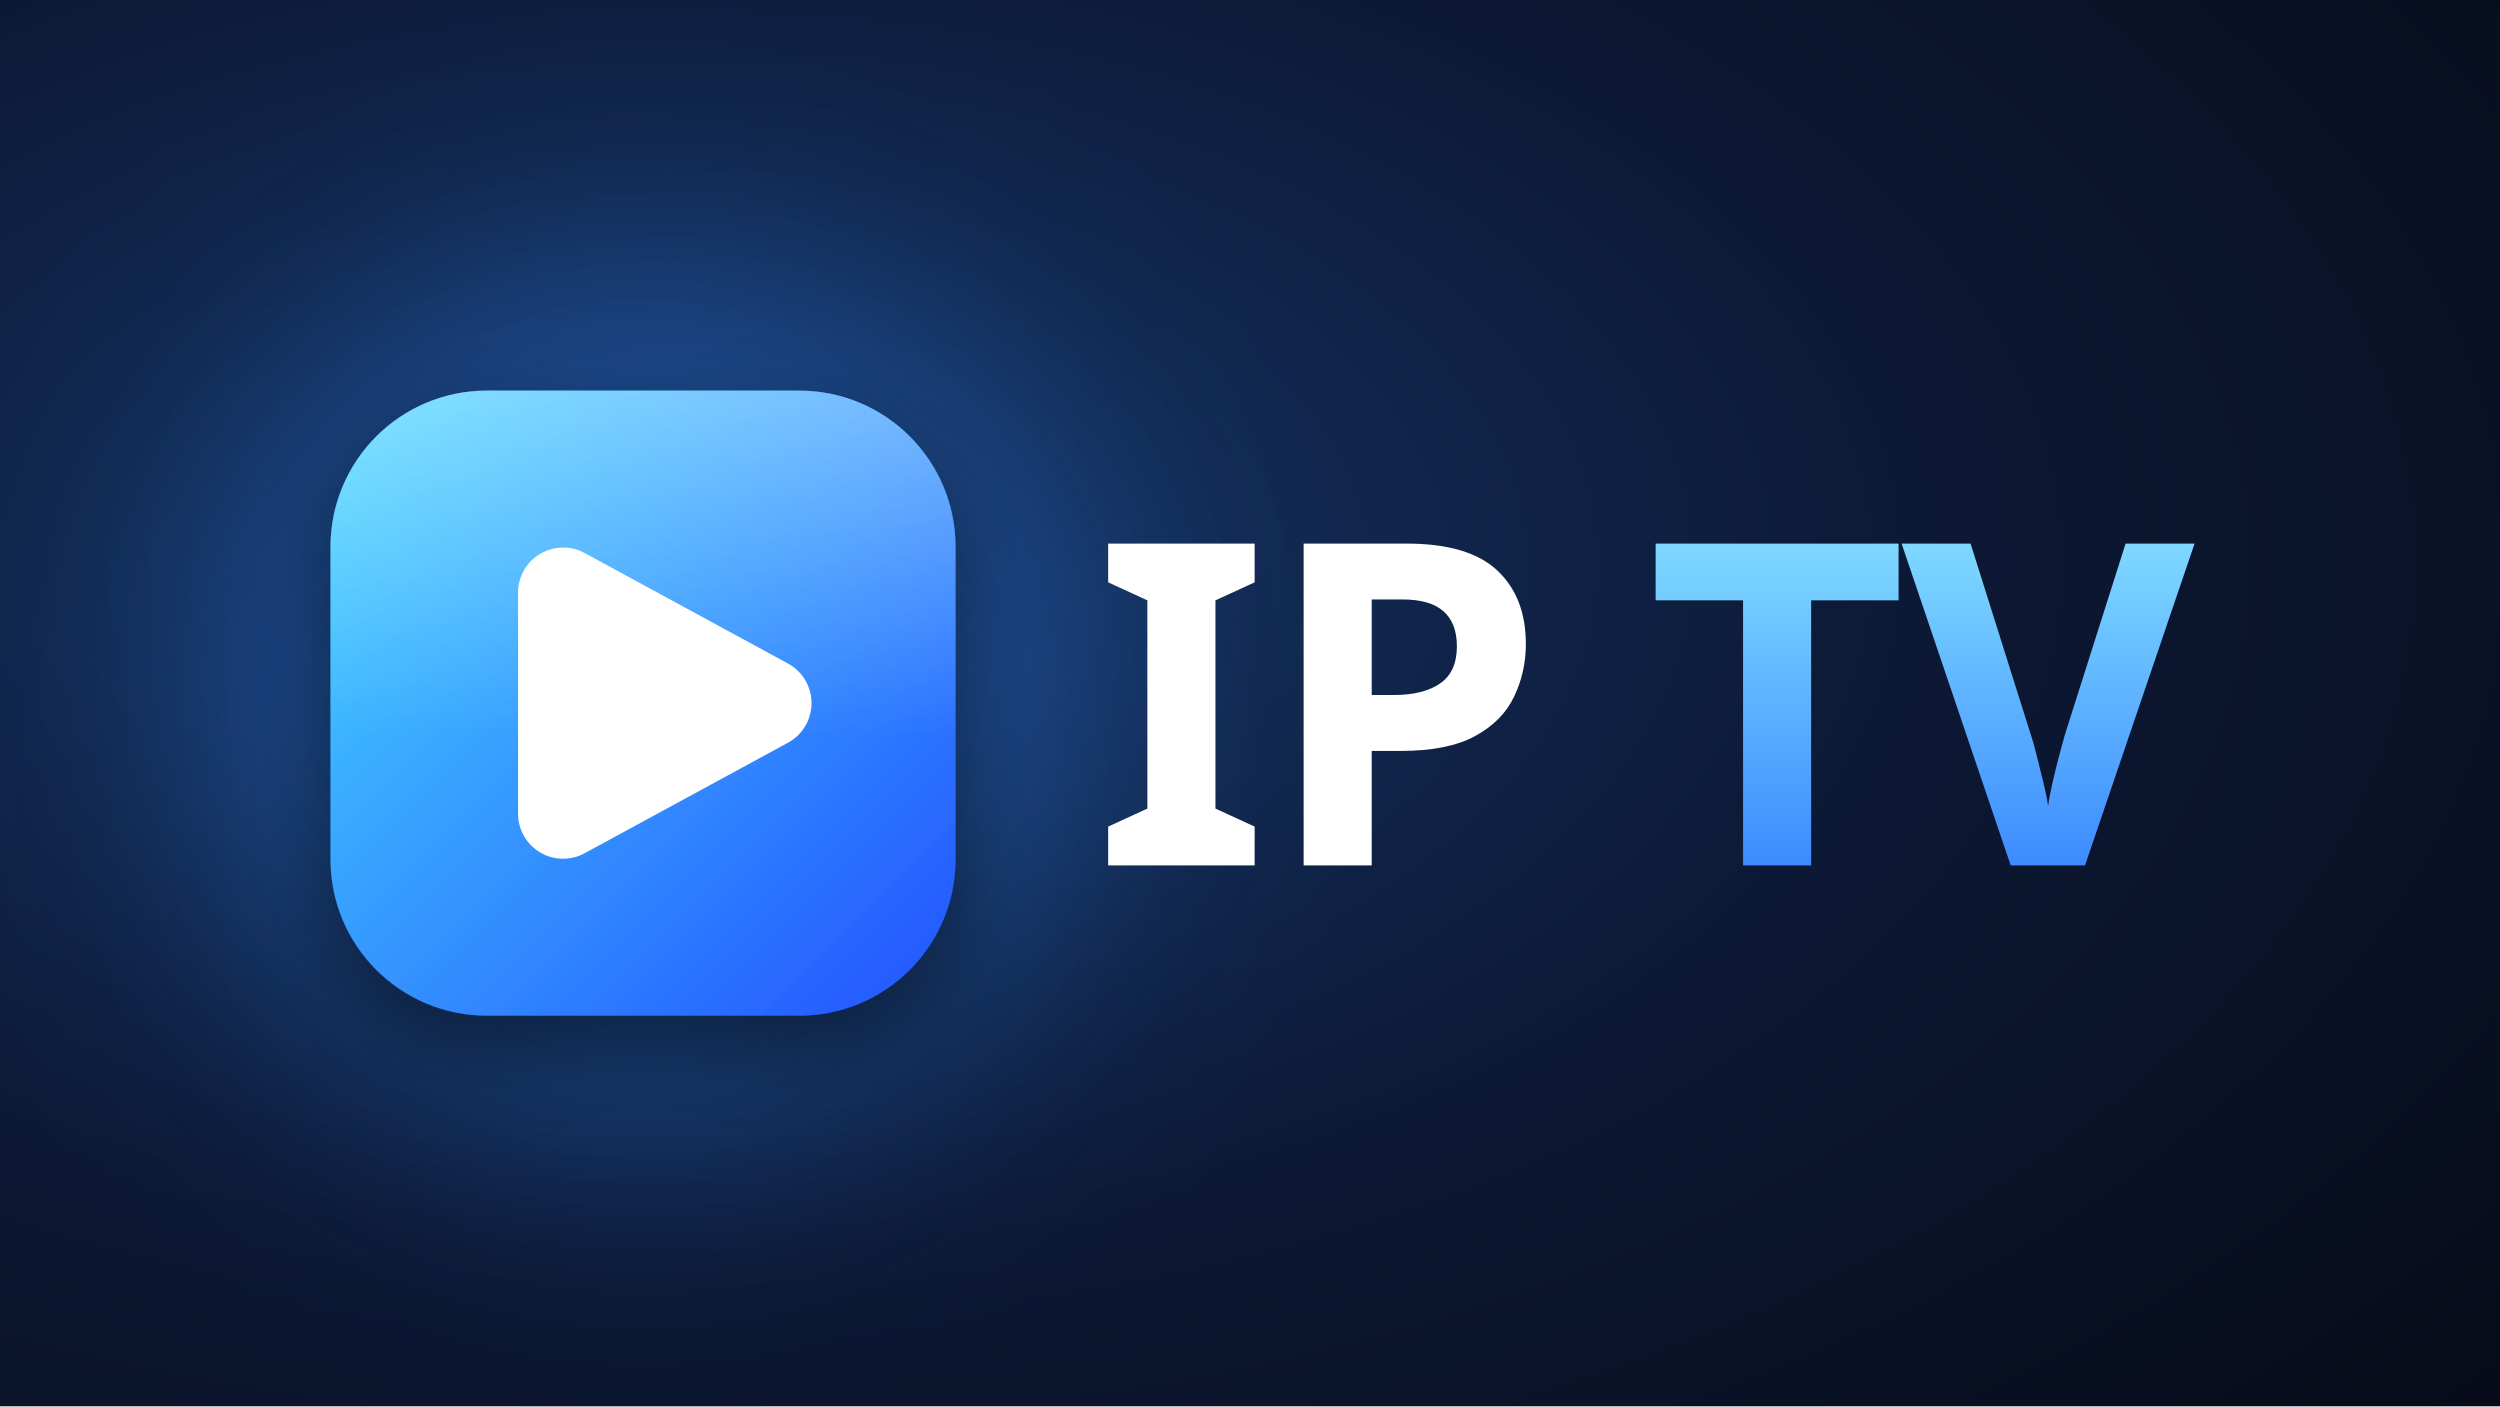
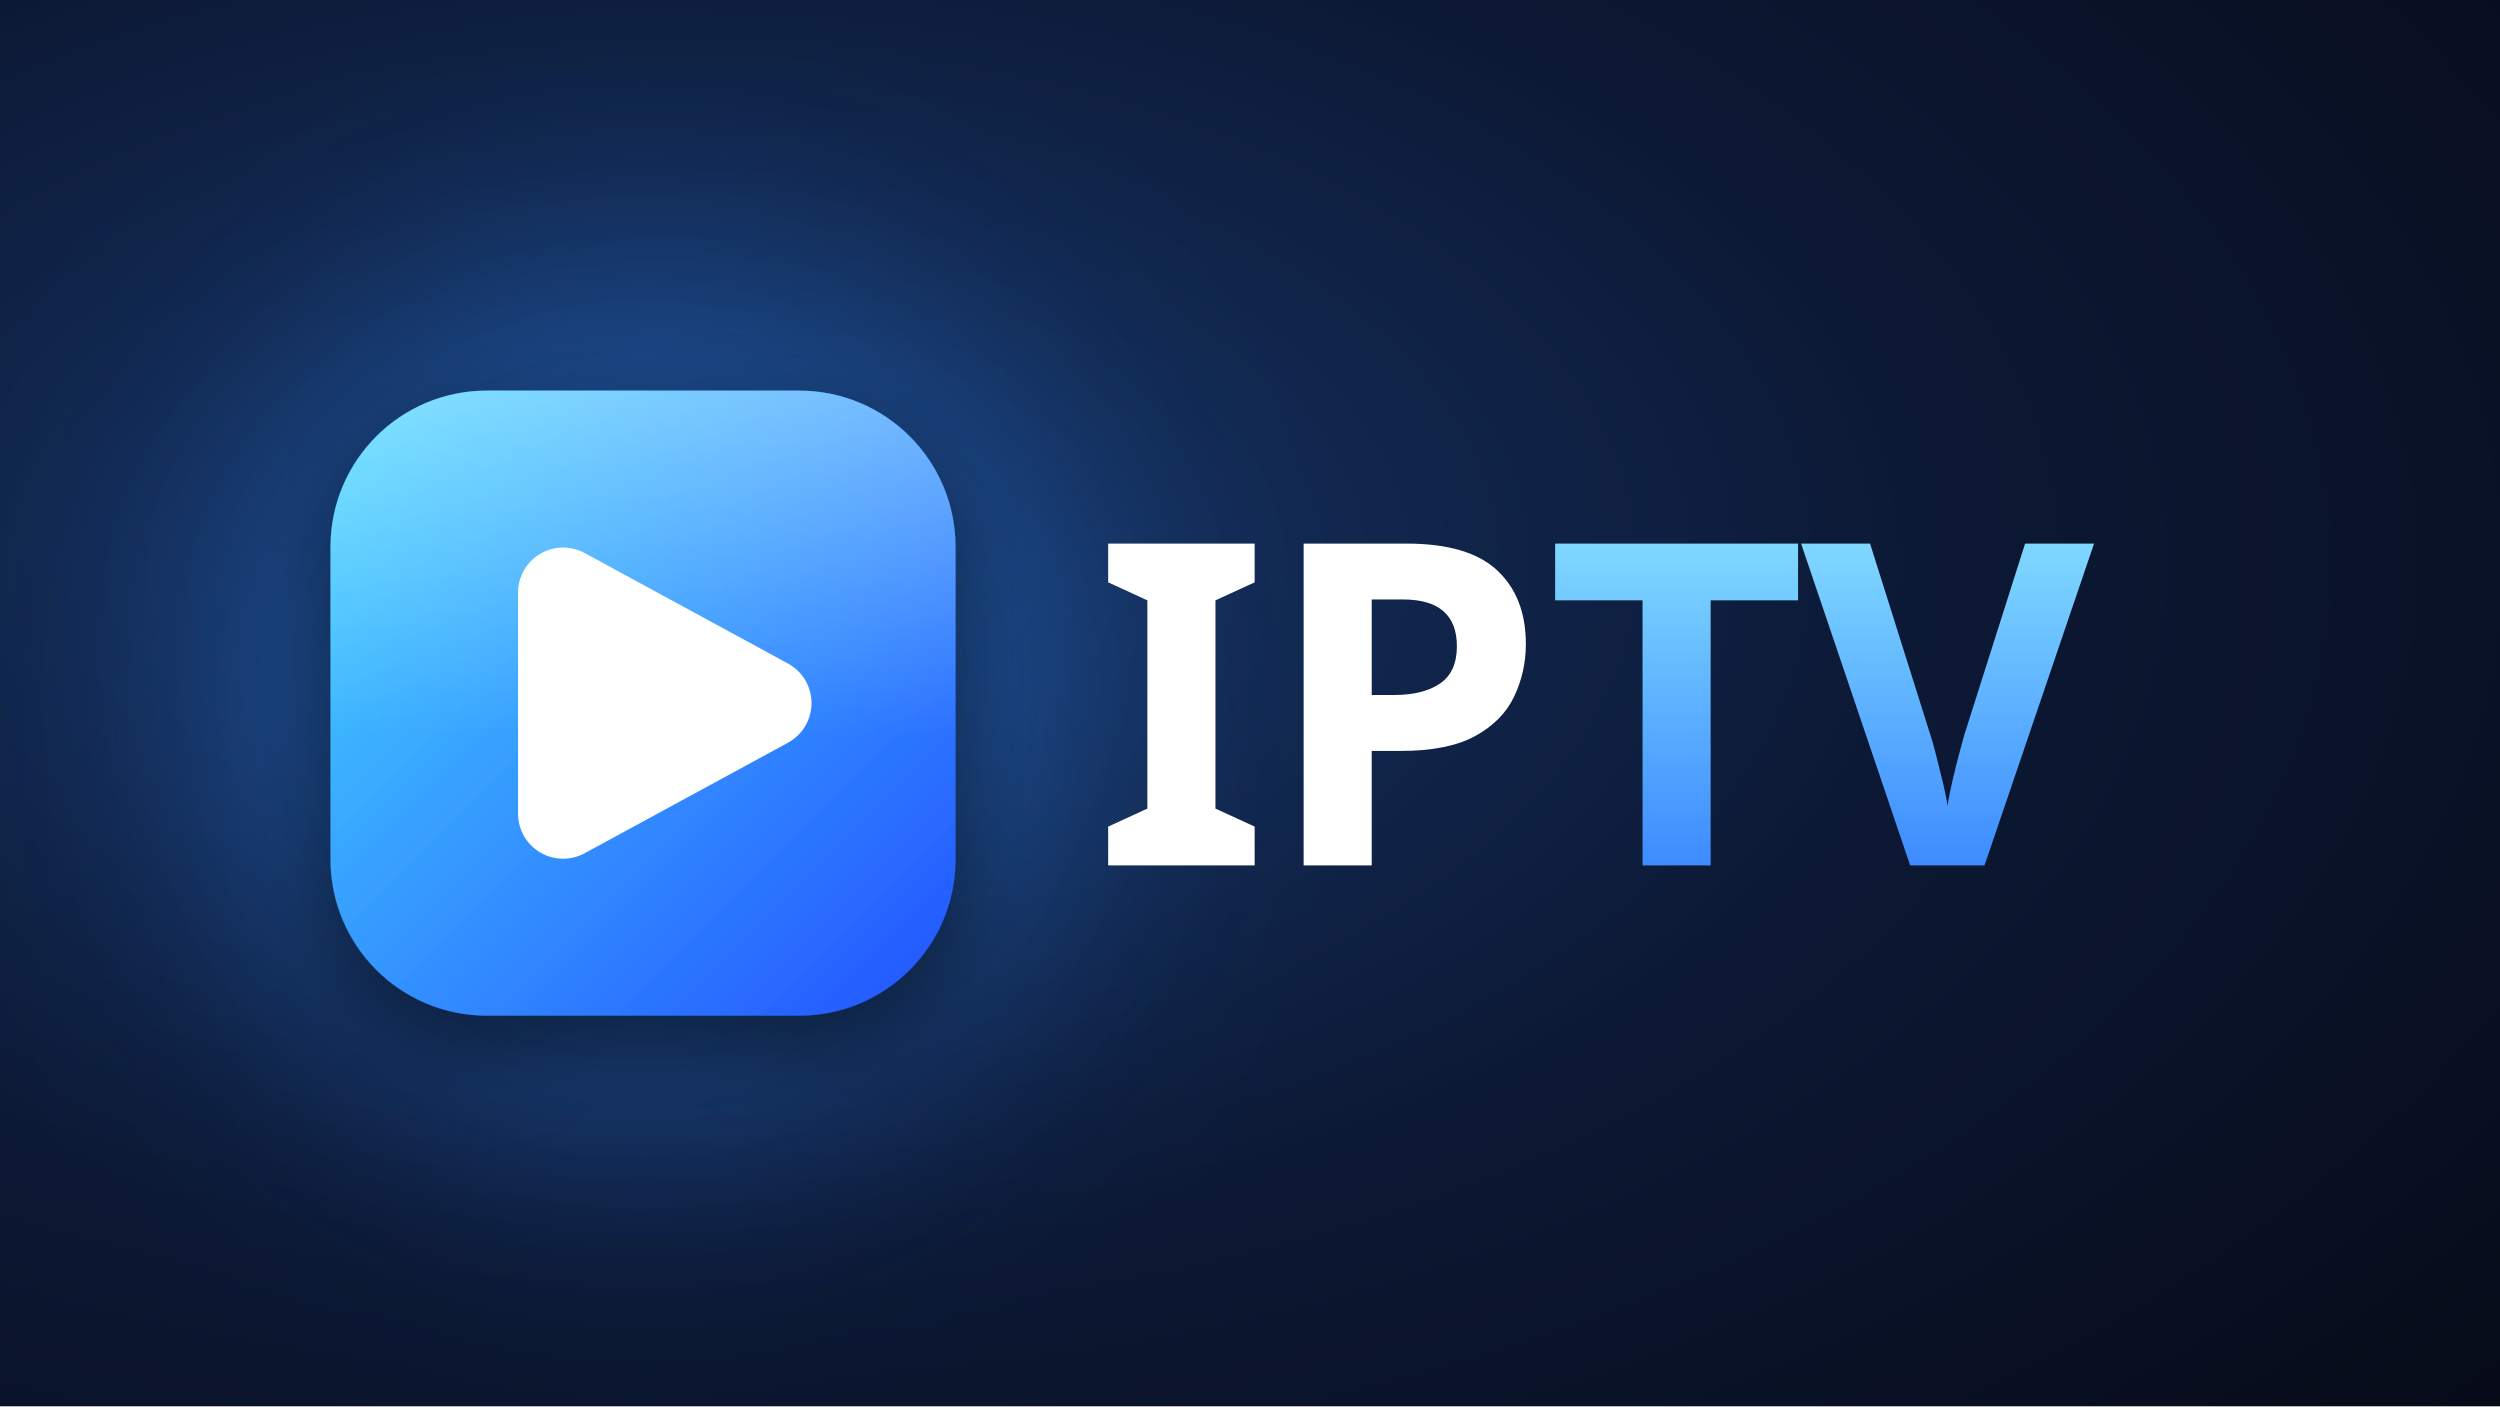
<svg xmlns="http://www.w3.org/2000/svg" width="832" height="468" viewBox="0 0 832 468">
  <defs>
    <radialGradient id="bg" cx="0.28" cy="0.4" r="1">
      <stop offset="0" stop-color="#16376a" />
      <stop offset="0.5" stop-color="#0c1834" />
      <stop offset="1" stop-color="#060914" />
    </radialGradient>
    <linearGradient id="badge" x1="0" y1="0" x2="1" y2="1">
      <stop offset="0" stop-color="#46d9ff" />
      <stop offset="1" stop-color="#2352ff" />
    </linearGradient>
    <linearGradient id="shine" x1="0" y1="0" x2="0" y2="1">
      <stop offset="0" stop-color="#fff" stop-opacity=".32" />
      <stop offset=".55" stop-color="#fff" stop-opacity="0" />
    </linearGradient>
    <linearGradient id="tv" x1="0" y1="0" x2="0" y2="1">
      <stop offset="0" stop-color="#7fd8ff" />
      <stop offset="1" stop-color="#3d8bff" />
    </linearGradient>
    <filter id="sh" x="-30%" y="-30%" width="160%" height="160%">
      <feDropShadow dx="0" dy="10" stdDeviation="14" flood-color="#000" flood-opacity=".5" />
    </filter>
    <filter id="glow" x="-60%" y="-60%" width="220%" height="220%">
      <feGaussianBlur stdDeviation="46" />
    </filter>
  </defs>
  <rect width="832" height="468" fill="url(#bg)" />
  <circle cx="214" cy="234" r="140" fill="#2f8bff" opacity=".38" filter="url(#glow)" />
  <g filter="url(#sh)">
    <rect x="110" y="130" width="208" height="208" rx="52" fill="url(#badge)" />
    <rect x="110" y="130" width="208" height="208" rx="52" fill="url(#shine)" />
  </g>
  <polygon points="187.40,197.22 255.07,234.00 187.40,270.78" fill="#fff" stroke="#fff" stroke-width="30" stroke-linejoin="round" />
  <g font-family="Noto Sans" font-weight="900" font-size="150" letter-spacing="-2">
-     <text x="364" y="288" fill="#ffffff">IP</text>
-     <text x="548" y="288" fill="url(#tv)">TV</text>
+     <text x="364" y="288" fill="#ffffff">IP<tspan fill="url(#tv)">TV</tspan>
+     </text>
  </g>
</svg>
